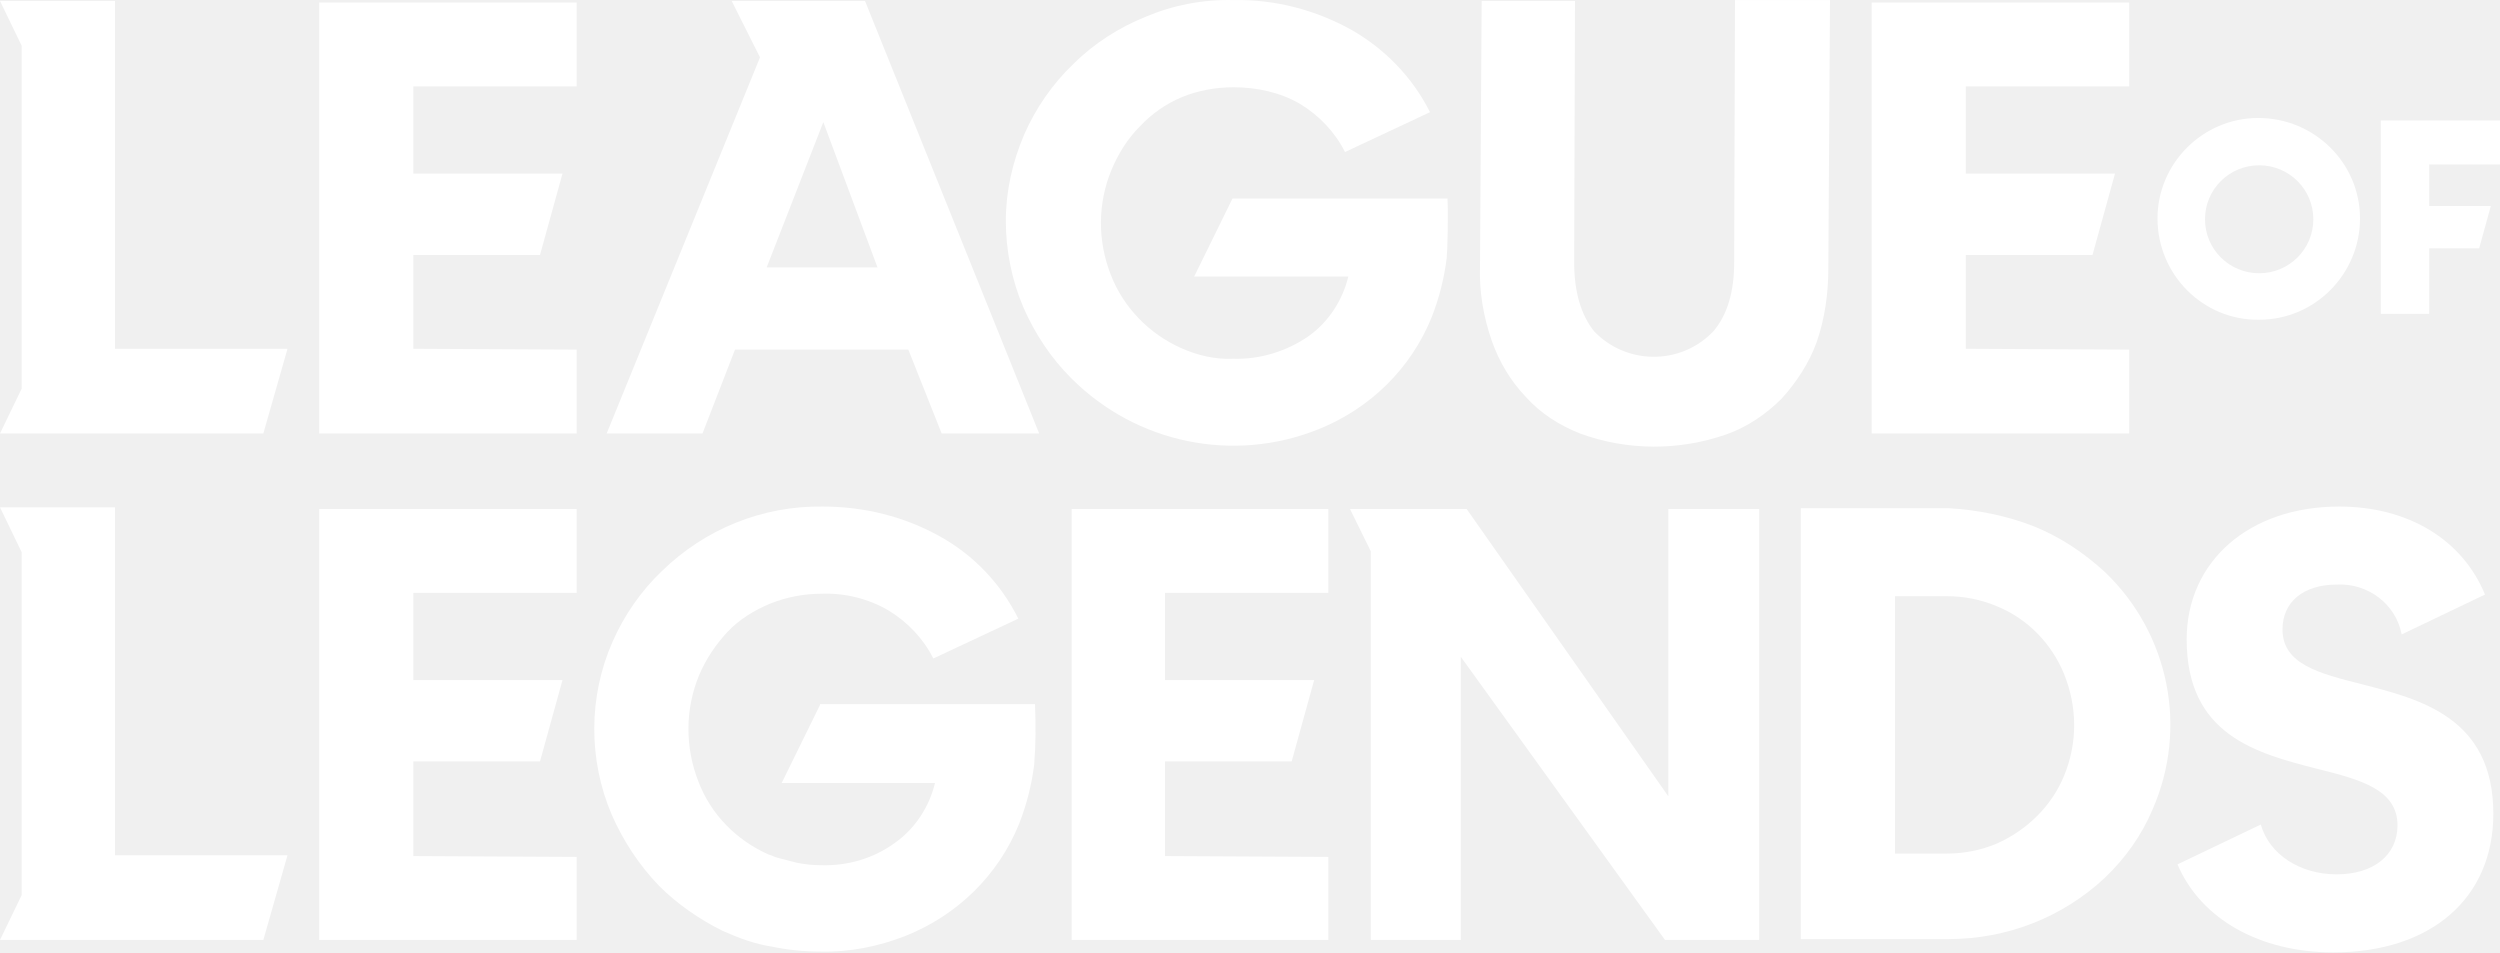
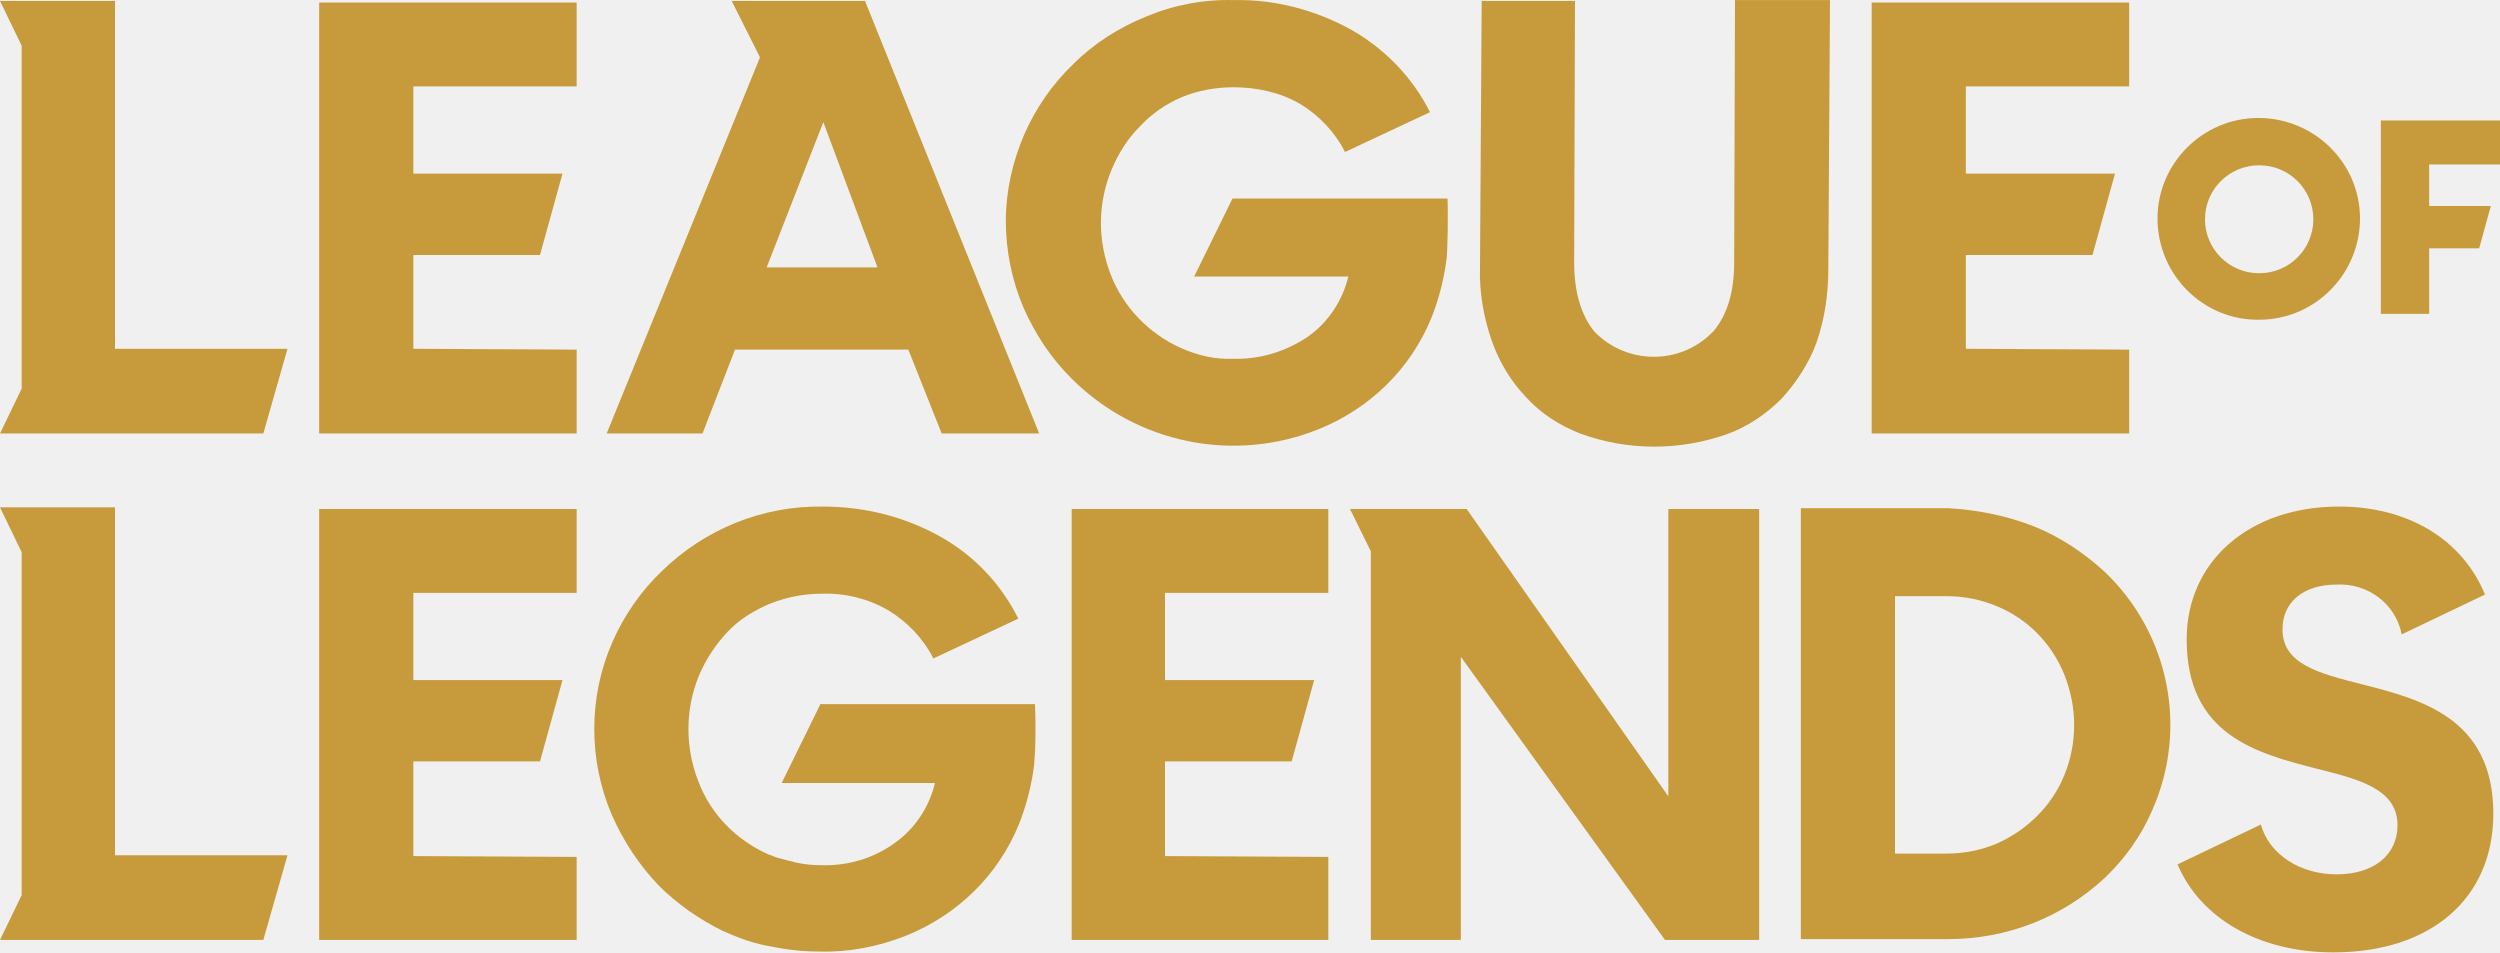
<svg xmlns="http://www.w3.org/2000/svg" width="84" height="32" viewBox="0 0 84 32" fill="none">
-   <path d="M79.352 22.989C77.924 22.627 76.692 22.32 76.692 21.148C76.692 20.228 77.392 19.642 78.512 19.642C79.548 19.586 80.5 20.284 80.696 21.316L83.496 19.977C82.74 18.136 80.92 17.02 78.596 17.02C75.572 17.02 73.472 18.861 73.472 21.483C73.472 24.691 75.796 25.305 77.868 25.835C79.324 26.198 80.556 26.532 80.556 27.732C80.556 28.736 79.744 29.378 78.512 29.378C77.28 29.378 76.244 28.708 75.964 27.704L73.164 29.043C73.948 30.884 75.936 32 78.4 32C81.676 32 83.776 30.187 83.776 27.341C83.776 24.105 81.312 23.492 79.352 22.989Z" fill="#FFFFFF" />
-   <path d="M84 4.048V5.526H81.62V6.921H83.692L83.3 8.344H81.62V10.547H79.996V4.048H84Z" fill="#FFFFFF" />
-   <path d="M75.908 5.554C76.916 5.554 77.728 6.363 77.728 7.367C77.728 8.372 76.916 9.181 75.908 9.181C74.9 9.181 74.088 8.372 74.088 7.367C74.088 6.363 74.9 5.554 75.908 5.554ZM75.908 10.743C77.784 10.743 79.296 9.208 79.296 7.339C79.296 5.47 77.756 3.964 75.88 3.964C74.004 3.964 72.492 5.498 72.492 7.339C72.492 9.236 74.032 10.771 75.908 10.743Z" fill="#FFFFFF" />
-   <path d="M46.06 31.582H49.084V22.069L55.944 31.582H59.108V17.103H56.056V26.756L49.28 17.103H45.36L46.06 18.526V31.582Z" fill="#FFFFFF" />
-   <path d="M69.356 26.058C68.936 27.09 68.096 27.899 67.088 28.346C66.556 28.569 65.996 28.68 65.408 28.68H63.672V20.032H65.408C65.996 20.032 66.556 20.144 67.088 20.367C68.124 20.786 68.936 21.622 69.356 22.655C69.804 23.77 69.804 24.97 69.356 26.058ZM68.348 17.689C67.424 17.326 66.444 17.131 65.464 17.075H60.508V31.554H65.464C67.424 31.554 69.3 30.828 70.728 29.489C71.4 28.848 71.96 28.067 72.324 27.202C73.528 24.468 72.884 21.288 70.728 19.223C70.028 18.582 69.244 18.052 68.348 17.689Z" fill="#FFFFFF" />
-   <path d="M19.376 31.582H10.724V17.103H19.376V19.921H13.888V22.85H18.9L18.144 25.584H13.888V28.764L19.376 28.792V31.582Z" fill="#FFFFFF" />
-   <path d="M39.144 19.921H44.632V17.103H36.008V31.582H44.632V28.792L39.144 28.764V25.584H43.4L44.156 22.85H39.144V19.921Z" fill="#FFFFFF" />
-   <path d="M50.12 11.44C49.84 10.631 49.7 9.794 49.728 8.957L49.784 0.031H52.92L52.892 8.818C52.892 9.794 53.116 10.575 53.564 11.133C54.628 12.249 56.42 12.277 57.512 11.189L57.568 11.133C58.044 10.575 58.268 9.794 58.268 8.818L58.296 0.003H61.488L61.432 9.013C61.432 9.85 61.32 10.687 61.04 11.496C60.788 12.193 60.368 12.835 59.864 13.393C59.332 13.923 58.716 14.341 58.016 14.592C56.42 15.15 54.684 15.15 53.088 14.565C52.388 14.286 51.772 13.895 51.268 13.337C50.764 12.807 50.372 12.165 50.12 11.44Z" fill="#FFFFFF" />
-   <path d="M34.384 10.324C33.992 9.404 33.796 8.399 33.796 7.423C33.796 6.419 34.02 5.442 34.412 4.522C34.804 3.629 35.364 2.82 36.064 2.151C36.764 1.453 37.604 0.923 38.5 0.561C39.424 0.17 40.432 -0.025 41.468 0.003C42.84 -0.025 44.212 0.337 45.416 1.007C46.536 1.649 47.46 2.597 48.048 3.769L45.192 5.108C44.856 4.438 44.324 3.88 43.68 3.49C43.008 3.099 42.224 2.932 41.44 2.932C40.852 2.932 40.236 3.043 39.704 3.267C39.172 3.49 38.696 3.824 38.304 4.243C37.884 4.661 37.576 5.163 37.352 5.694C36.876 6.837 36.876 8.093 37.324 9.236C37.744 10.324 38.612 11.217 39.676 11.691C40.236 11.942 40.824 12.082 41.44 12.054C42.336 12.082 43.232 11.803 43.96 11.301C44.632 10.826 45.108 10.101 45.304 9.292H40.124L41.412 6.67H48.636C48.664 7.228 48.636 8.427 48.608 8.678C48.524 9.348 48.356 10.018 48.104 10.659C47.404 12.389 46.032 13.728 44.296 14.425C41.44 15.569 38.192 14.899 36.008 12.723C35.308 12.026 34.776 11.217 34.384 10.324Z" fill="#FFFFFF" />
-   <path d="M0.728 13.058V1.537L0 0.031H3.864V11.719H9.66L8.848 14.565H0L0.728 13.058Z" fill="#FFFFFF" />
-   <path d="M0.728 30.075V18.554L0 17.047H3.864V28.736H9.66L8.848 31.582H0L0.728 30.075Z" fill="#FFFFFF" />
-   <path d="M19.376 14.565H10.724V0.086H19.376V2.904H13.888V5.833H18.9L18.144 8.567H13.888V11.719L19.376 11.747V14.565Z" fill="#FFFFFF" />
-   <path d="M62.888 14.565V0.086H71.54V2.904H66.052V5.833H71.064L70.308 8.567H66.052V11.719L71.54 11.747V14.565L62.888 14.565Z" fill="#FFFFFF" />
-   <path d="M27.664 4.103L29.484 8.985H25.76L27.664 4.103ZM23.604 14.565L24.696 11.747H30.52L31.64 14.565H34.916L29.064 0.031H24.584L25.536 1.927L20.384 14.565H23.604Z" fill="#FFFFFF" />
-   <path d="M25.928 31.805C26.46 31.916 26.992 31.972 27.552 31.972C28.532 32 29.512 31.805 30.436 31.442C32.172 30.745 33.544 29.406 34.244 27.676C34.496 27.034 34.664 26.365 34.748 25.695C34.804 25.026 34.804 24.356 34.776 23.659H27.552V23.687L26.264 26.309H31.416C31.22 27.118 30.744 27.843 30.072 28.318C29.344 28.848 28.476 29.099 27.58 29.071C27.3 29.071 27.048 29.043 26.768 28.987L26.124 28.82C26.012 28.792 25.928 28.736 25.816 28.708C24.752 28.234 23.884 27.369 23.464 26.253C23.016 25.11 23.016 23.826 23.492 22.683C23.716 22.152 24.052 21.65 24.444 21.232C24.836 20.814 25.34 20.507 25.872 20.284C26.432 20.06 27.02 19.949 27.608 19.949C28.392 19.921 29.176 20.116 29.848 20.507C30.492 20.897 31.024 21.455 31.36 22.125L34.216 20.786C33.628 19.614 32.732 18.666 31.584 18.024C30.38 17.354 29.036 17.02 27.636 17.02C25.62 16.992 23.688 17.773 22.232 19.195C21.532 19.865 20.972 20.674 20.58 21.567C19.768 23.408 19.768 25.528 20.552 27.369C20.944 28.262 21.476 29.071 22.148 29.768C22.764 30.382 23.492 30.884 24.276 31.275C24.827 31.522 25.377 31.722 25.928 31.805Z" fill="#FFFFFF" />
+   <path d="M79.352 22.989C77.924 22.627 76.692 22.32 76.692 21.148C76.692 20.228 77.392 19.642 78.512 19.642C79.548 19.586 80.5 20.284 80.696 21.316L83.496 19.977C82.74 18.136 80.92 17.02 78.596 17.02C75.572 17.02 73.472 18.861 73.472 21.483C73.472 24.691 75.796 25.305 77.868 25.835C79.324 26.198 80.556 26.532 80.556 27.732C80.556 28.736 79.744 29.378 78.512 29.378C77.28 29.378 76.244 28.708 75.964 27.704L73.164 29.043C73.948 30.884 75.936 32 78.4 32C81.676 32 83.776 30.187 83.776 27.341C83.776 24.105 81.312 23.492 79.352 22.989Z" fill="#C79B3B" />
+   <path d="M84 4.048V5.526H81.62V6.921H83.692L83.3 8.344H81.62V10.547H79.996V4.048H84Z" fill="#C79B3B" />
+   <path d="M75.908 5.554C76.916 5.554 77.728 6.363 77.728 7.367C77.728 8.372 76.916 9.181 75.908 9.181C74.9 9.181 74.088 8.372 74.088 7.367C74.088 6.363 74.9 5.554 75.908 5.554ZM75.908 10.743C77.784 10.743 79.296 9.208 79.296 7.339C79.296 5.47 77.756 3.964 75.88 3.964C74.004 3.964 72.492 5.498 72.492 7.339C72.492 9.236 74.032 10.771 75.908 10.743Z" fill="#C79B3B" />
+   <path d="M46.06 31.582H49.084V22.069L55.944 31.582H59.108V17.103H56.056V26.756L49.28 17.103H45.36L46.06 18.526V31.582Z" fill="#C79B3B" />
+   <path d="M69.356 26.058C68.936 27.09 68.096 27.899 67.088 28.346C66.556 28.569 65.996 28.68 65.408 28.68H63.672V20.032H65.408C65.996 20.032 66.556 20.144 67.088 20.367C68.124 20.786 68.936 21.622 69.356 22.655C69.804 23.77 69.804 24.97 69.356 26.058ZM68.348 17.689C67.424 17.326 66.444 17.131 65.464 17.075H60.508V31.554H65.464C67.424 31.554 69.3 30.828 70.728 29.489C71.4 28.848 71.96 28.067 72.324 27.202C73.528 24.468 72.884 21.288 70.728 19.223C70.028 18.582 69.244 18.052 68.348 17.689Z" fill="#C79B3B" />
+   <path d="M19.376 31.582H10.724V17.103H19.376V19.921H13.888V22.85H18.9L18.144 25.584H13.888V28.764L19.376 28.792V31.582Z" fill="#C79B3B" />
+   <path d="M39.144 19.921H44.632V17.103H36.008V31.582H44.632V28.792L39.144 28.764V25.584H43.4L44.156 22.85H39.144V19.921Z" fill="#C79B3B" />
+   <path d="M50.12 11.44C49.84 10.631 49.7 9.794 49.728 8.957L49.784 0.031H52.92L52.892 8.818C52.892 9.794 53.116 10.575 53.564 11.133C54.628 12.249 56.42 12.277 57.512 11.189L57.568 11.133C58.044 10.575 58.268 9.794 58.268 8.818L58.296 0.003H61.488L61.432 9.013C61.432 9.85 61.32 10.687 61.04 11.496C60.788 12.193 60.368 12.835 59.864 13.393C59.332 13.923 58.716 14.341 58.016 14.592C56.42 15.15 54.684 15.15 53.088 14.565C52.388 14.286 51.772 13.895 51.268 13.337C50.764 12.807 50.372 12.165 50.12 11.44Z" fill="#C79B3B" />
+   <path d="M34.384 10.324C33.992 9.404 33.796 8.399 33.796 7.423C33.796 6.419 34.02 5.442 34.412 4.522C34.804 3.629 35.364 2.82 36.064 2.151C36.764 1.453 37.604 0.923 38.5 0.561C39.424 0.17 40.432 -0.025 41.468 0.003C42.84 -0.025 44.212 0.337 45.416 1.007C46.536 1.649 47.46 2.597 48.048 3.769L45.192 5.108C44.856 4.438 44.324 3.88 43.68 3.49C43.008 3.099 42.224 2.932 41.44 2.932C40.852 2.932 40.236 3.043 39.704 3.267C39.172 3.49 38.696 3.824 38.304 4.243C37.884 4.661 37.576 5.163 37.352 5.694C36.876 6.837 36.876 8.093 37.324 9.236C37.744 10.324 38.612 11.217 39.676 11.691C40.236 11.942 40.824 12.082 41.44 12.054C42.336 12.082 43.232 11.803 43.96 11.301C44.632 10.826 45.108 10.101 45.304 9.292H40.124L41.412 6.67H48.636C48.664 7.228 48.636 8.427 48.608 8.678C48.524 9.348 48.356 10.018 48.104 10.659C47.404 12.389 46.032 13.728 44.296 14.425C41.44 15.569 38.192 14.899 36.008 12.723C35.308 12.026 34.776 11.217 34.384 10.324Z" fill="#C79B3B" />
+   <path d="M0.728 13.058V1.537L0 0.031H3.864V11.719H9.66L8.848 14.565H0L0.728 13.058Z" fill="#C79B3B" />
+   <path d="M0.728 30.075V18.554L0 17.047H3.864V28.736H9.66L8.848 31.582H0L0.728 30.075Z" fill="#C79B3B" />
+   <path d="M19.376 14.565H10.724V0.086H19.376V2.904H13.888V5.833H18.9L18.144 8.567H13.888V11.719L19.376 11.747V14.565Z" fill="#C79B3B" />
+   <path d="M62.888 14.565V0.086H71.54V2.904H66.052V5.833H71.064L70.308 8.567H66.052V11.719L71.54 11.747V14.565L62.888 14.565Z" fill="#C79B3B" />
+   <path d="M27.664 4.103L29.484 8.985H25.76L27.664 4.103ZM23.604 14.565L24.696 11.747H30.52L31.64 14.565H34.916L29.064 0.031H24.584L25.536 1.927L20.384 14.565H23.604Z" fill="#C79B3B" />
+   <path d="M25.928 31.805C26.46 31.916 26.992 31.972 27.552 31.972C28.532 32 29.512 31.805 30.436 31.442C32.172 30.745 33.544 29.406 34.244 27.676C34.496 27.034 34.664 26.365 34.748 25.695C34.804 25.026 34.804 24.356 34.776 23.659H27.552V23.687L26.264 26.309H31.416C31.22 27.118 30.744 27.843 30.072 28.318C29.344 28.848 28.476 29.099 27.58 29.071C27.3 29.071 27.048 29.043 26.768 28.987L26.124 28.82C26.012 28.792 25.928 28.736 25.816 28.708C24.752 28.234 23.884 27.369 23.464 26.253C23.016 25.11 23.016 23.826 23.492 22.683C23.716 22.152 24.052 21.65 24.444 21.232C24.836 20.814 25.34 20.507 25.872 20.284C26.432 20.06 27.02 19.949 27.608 19.949C28.392 19.921 29.176 20.116 29.848 20.507C30.492 20.897 31.024 21.455 31.36 22.125L34.216 20.786C33.628 19.614 32.732 18.666 31.584 18.024C30.38 17.354 29.036 17.02 27.636 17.02C25.62 16.992 23.688 17.773 22.232 19.195C21.532 19.865 20.972 20.674 20.58 21.567C19.768 23.408 19.768 25.528 20.552 27.369C20.944 28.262 21.476 29.071 22.148 29.768C22.764 30.382 23.492 30.884 24.276 31.275C24.827 31.522 25.377 31.722 25.928 31.805Z" fill="#C79B3B" />
</svg>
